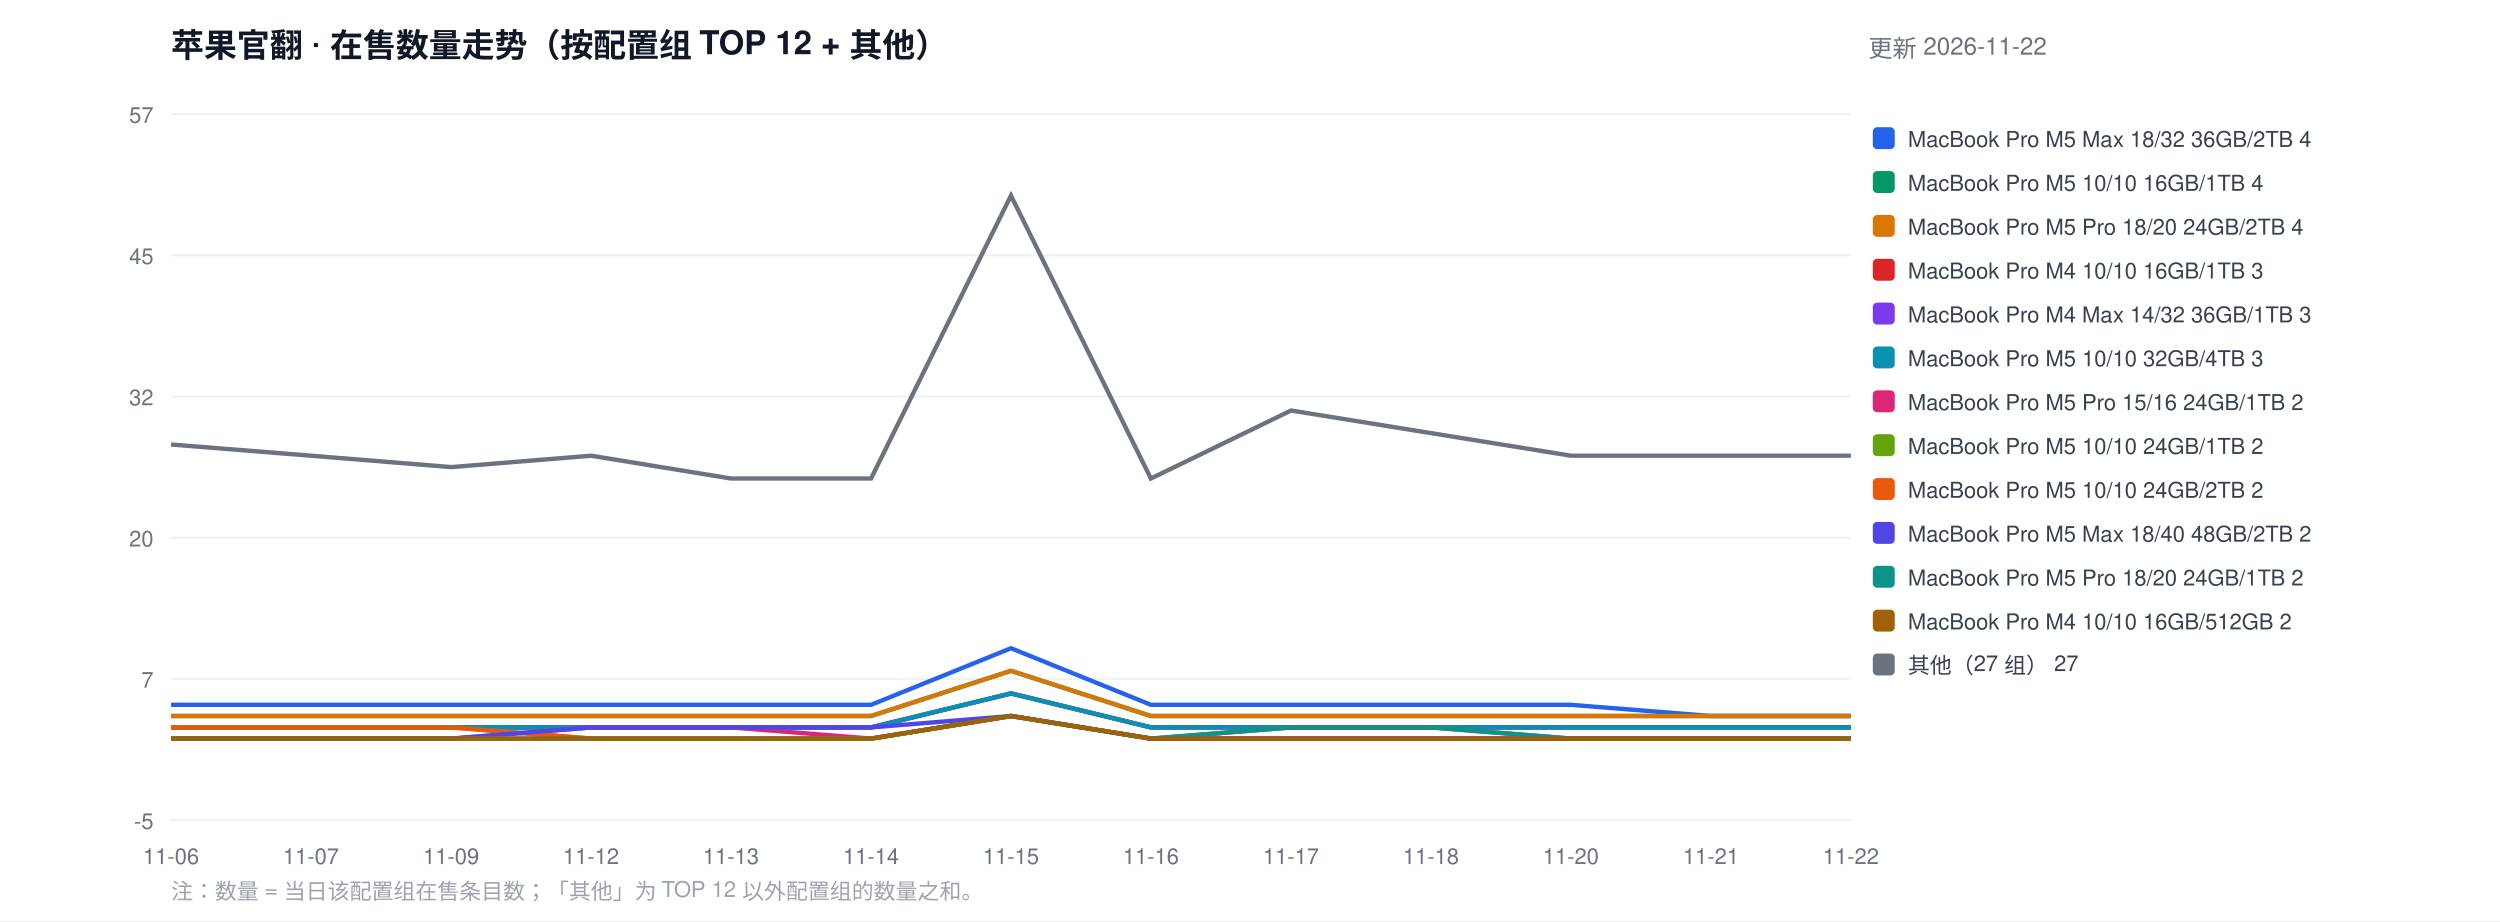
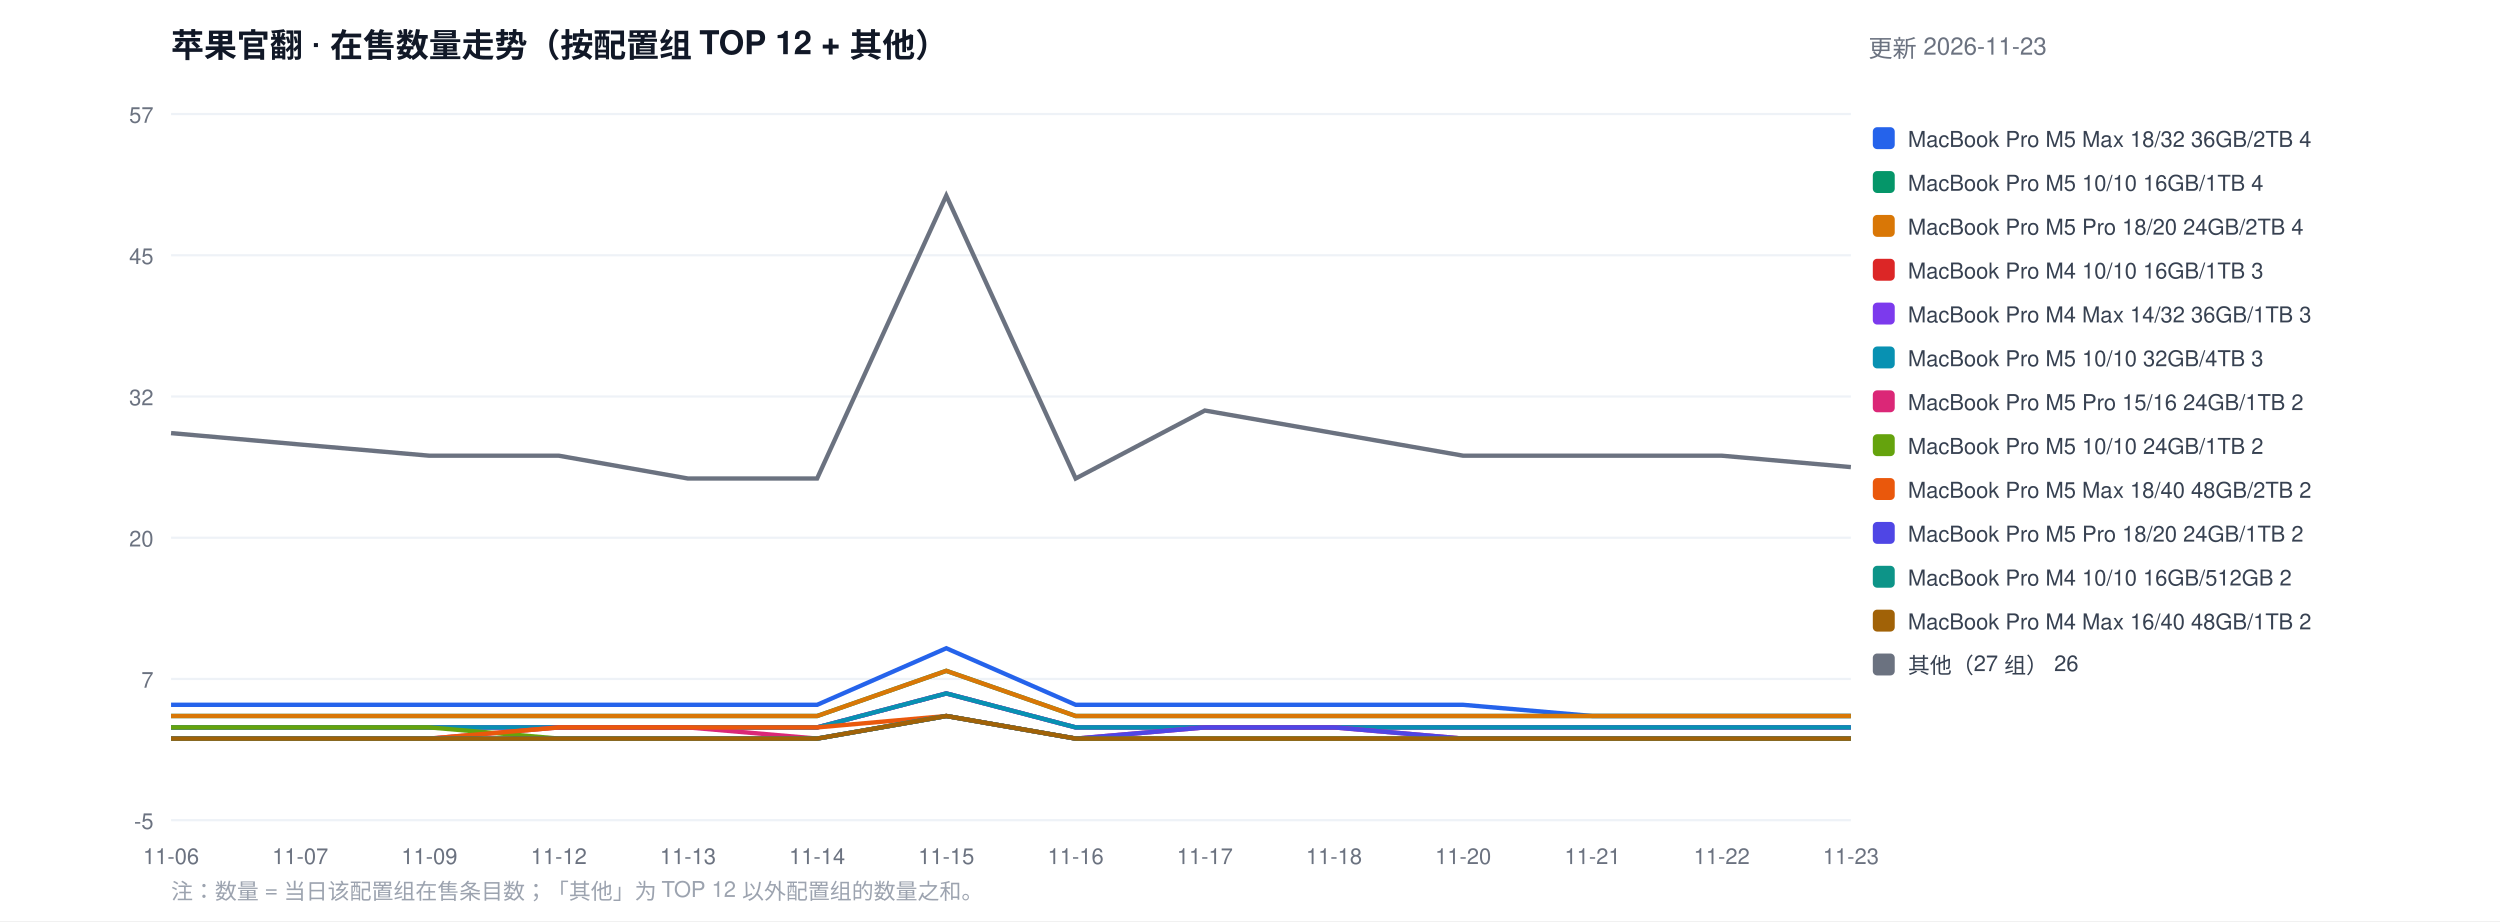
<svg xmlns="http://www.w3.org/2000/svg" width="1140" height="420" viewBox="0 0 1140 420" font-family="-apple-system,Segoe UI,Helvetica,Arial,sans-serif">
  <rect width="1140" height="420" fill="#ffffff" />
  <text x="78" y="26" font-size="15" font-weight="600" fill="#111827">苹果官翻 · 在售数量走势（按配置组 TOP 12 + 其他）</text>
-   <text x="852" y="26" font-size="11" fill="#6b7280">更新 2026-11-22</text>
+   <text x="852" y="26" font-size="11" fill="#6b7280">更新 2026-11-23</text>
  <line x1="78" y1="374.0" x2="844" y2="374.0" stroke="#eef2f7" />
  <text x="70" y="378.0" font-size="10" fill="#6b7280" text-anchor="end">-5</text>
  <line x1="78" y1="309.6" x2="844" y2="309.6" stroke="#eef2f7" />
  <text x="70" y="313.6" font-size="10" fill="#6b7280" text-anchor="end">7</text>
  <line x1="78" y1="245.2" x2="844" y2="245.2" stroke="#eef2f7" />
  <text x="70" y="249.2" font-size="10" fill="#6b7280" text-anchor="end">20</text>
  <line x1="78" y1="180.8" x2="844" y2="180.8" stroke="#eef2f7" />
  <text x="70" y="184.8" font-size="10" fill="#6b7280" text-anchor="end">32</text>
  <line x1="78" y1="116.4" x2="844" y2="116.4" stroke="#eef2f7" />
  <text x="70" y="120.4" font-size="10" fill="#6b7280" text-anchor="end">45</text>
  <line x1="78" y1="52.0" x2="844" y2="52.0" stroke="#eef2f7" />
  <text x="70" y="56.0" font-size="10" fill="#6b7280" text-anchor="end">57</text>
  <text x="78.0" y="394" font-size="10" fill="#6b7280" text-anchor="middle">11-06</text>
-   <text x="141.8" y="394" font-size="10" fill="#6b7280" text-anchor="middle">11-07</text>
-   <text x="205.7" y="394" font-size="10" fill="#6b7280" text-anchor="middle">11-09</text>
-   <text x="269.5" y="394" font-size="10" fill="#6b7280" text-anchor="middle">11-12</text>
-   <text x="333.3" y="394" font-size="10" fill="#6b7280" text-anchor="middle">11-13</text>
-   <text x="397.2" y="394" font-size="10" fill="#6b7280" text-anchor="middle">11-14</text>
-   <text x="461.0" y="394" font-size="10" fill="#6b7280" text-anchor="middle">11-15</text>
-   <text x="524.8" y="394" font-size="10" fill="#6b7280" text-anchor="middle">11-16</text>
-   <text x="588.7" y="394" font-size="10" fill="#6b7280" text-anchor="middle">11-17</text>
-   <text x="652.5" y="394" font-size="10" fill="#6b7280" text-anchor="middle">11-18</text>
-   <text x="716.3" y="394" font-size="10" fill="#6b7280" text-anchor="middle">11-20</text>
-   <text x="780.2" y="394" font-size="10" fill="#6b7280" text-anchor="middle">11-21</text>
-   <text x="844.0" y="394" font-size="10" fill="#6b7280" text-anchor="middle">11-22</text>
-   <polyline fill="none" stroke="#2563eb" stroke-width="2" points="78.0,321.4 141.8,321.4 205.7,321.4 269.5,321.4 333.3,321.4 397.2,321.4 461.0,295.6 524.8,321.4 588.7,321.4 652.5,321.4 716.3,321.4 780.2,326.5 844.0,326.5" />
-   <polyline fill="none" stroke="#059669" stroke-width="2" points="78.0,326.5 141.8,326.5 205.7,326.5 269.5,326.5 333.3,326.5 397.2,326.5 461.0,305.9 524.8,326.5 588.7,326.5 652.5,326.5 716.3,326.5 780.2,326.5 844.0,326.5" />
-   <polyline fill="none" stroke="#d97706" stroke-width="2" points="78.0,326.5 141.8,326.5 205.7,326.5 269.5,326.5 333.3,326.5 397.2,326.5 461.0,305.9 524.8,326.5 588.7,326.5 652.5,326.5 716.3,326.5 780.2,326.5 844.0,326.5" />
-   <polyline fill="none" stroke="#dc2626" stroke-width="2" points="78.0,331.7 141.8,331.7 205.7,331.7 269.5,331.7 333.3,331.7 397.2,331.7 461.0,316.2 524.8,331.7 588.7,331.7 652.5,331.7 716.3,331.7 780.2,331.7 844.0,331.7" />
-   <polyline fill="none" stroke="#7c3aed" stroke-width="2" points="78.0,331.7 141.8,331.7 205.7,331.7 269.5,331.7 333.3,331.7 397.2,331.7 461.0,316.2 524.8,331.7 588.7,331.7 652.5,331.7 716.3,331.7 780.2,331.7 844.0,331.7" />
-   <polyline fill="none" stroke="#0891b2" stroke-width="2" points="78.0,331.7 141.8,331.7 205.7,331.7 269.5,331.7 333.3,331.7 397.2,331.7 461.0,316.2 524.8,331.7 588.7,331.7 652.5,331.7 716.3,331.7 780.2,331.7 844.0,331.7" />
-   <polyline fill="none" stroke="#db2777" stroke-width="2" points="78.0,336.8 141.8,336.8 205.7,336.8 269.5,331.7 333.3,331.7 397.2,336.8 461.0,326.5 524.8,336.8 588.7,331.7 652.5,331.7 716.3,336.8 780.2,336.8 844.0,336.8" />
-   <polyline fill="none" stroke="#65a30d" stroke-width="2" points="78.0,331.7 141.8,331.7 205.7,331.7 269.5,336.8 333.3,336.8 397.2,336.8 461.0,326.5 524.8,336.8 588.7,336.8 652.5,336.8 716.3,336.8 780.2,336.8 844.0,336.8" />
-   <polyline fill="none" stroke="#ea580c" stroke-width="2" points="78.0,331.7 141.8,331.7 205.7,331.7 269.5,336.8 333.3,336.8 397.2,336.8 461.0,326.5 524.8,336.8 588.7,336.8 652.5,336.8 716.3,336.8 780.2,336.8 844.0,336.8" />
-   <polyline fill="none" stroke="#4f46e5" stroke-width="2" points="78.0,336.8 141.8,336.8 205.7,336.8 269.5,331.7 333.3,331.7 397.2,331.7 461.0,326.5 524.8,336.8 588.7,336.8 652.5,336.8 716.3,336.8 780.2,336.8 844.0,336.8" />
-   <polyline fill="none" stroke="#0d9488" stroke-width="2" points="78.0,336.8 141.8,336.8 205.7,336.8 269.5,336.8 333.3,336.8 397.2,336.8 461.0,326.5 524.8,336.8 588.7,331.7 652.5,331.7 716.3,336.8 780.2,336.8 844.0,336.8" />
-   <polyline fill="none" stroke="#a16207" stroke-width="2" points="78.0,336.8 141.8,336.8 205.7,336.8 269.5,336.8 333.3,336.8 397.2,336.8 461.0,326.5 524.8,336.8 588.7,336.8 652.5,336.8 716.3,336.8 780.2,336.8 844.0,336.8" />
-   <polyline fill="none" stroke="#6b7280" stroke-width="2" points="78.0,202.7 141.8,207.8 205.7,213.0 269.5,207.8 333.3,218.2 397.2,218.2 461.0,89.2 524.8,218.2 588.7,187.2 652.5,197.5 716.3,207.8 780.2,207.8 844.0,207.8" />
+   <text x="136.9" y="394" font-size="10" fill="#6b7280" text-anchor="middle">11-07</text>
+   <text x="195.8" y="394" font-size="10" fill="#6b7280" text-anchor="middle">11-09</text>
+   <text x="254.8" y="394" font-size="10" fill="#6b7280" text-anchor="middle">11-12</text>
+   <text x="313.7" y="394" font-size="10" fill="#6b7280" text-anchor="middle">11-13</text>
+   <text x="372.6" y="394" font-size="10" fill="#6b7280" text-anchor="middle">11-14</text>
+   <text x="431.5" y="394" font-size="10" fill="#6b7280" text-anchor="middle">11-15</text>
+   <text x="490.5" y="394" font-size="10" fill="#6b7280" text-anchor="middle">11-16</text>
+   <text x="549.4" y="394" font-size="10" fill="#6b7280" text-anchor="middle">11-17</text>
+   <text x="608.3" y="394" font-size="10" fill="#6b7280" text-anchor="middle">11-18</text>
+   <text x="667.2" y="394" font-size="10" fill="#6b7280" text-anchor="middle">11-20</text>
+   <text x="726.2" y="394" font-size="10" fill="#6b7280" text-anchor="middle">11-21</text>
+   <text x="785.1" y="394" font-size="10" fill="#6b7280" text-anchor="middle">11-22</text>
+   <text x="844.0" y="394" font-size="10" fill="#6b7280" text-anchor="middle">11-23</text>
+   <polyline fill="none" stroke="#2563eb" stroke-width="2" points="78.0,321.4 136.9,321.4 195.8,321.4 254.8,321.4 313.7,321.4 372.6,321.4 431.5,295.6 490.5,321.4 549.4,321.4 608.3,321.4 667.2,321.4 726.2,326.5 785.1,326.5 844.0,326.5" />
+   <polyline fill="none" stroke="#059669" stroke-width="2" points="78.0,326.5 136.9,326.5 195.8,326.5 254.8,326.5 313.7,326.5 372.6,326.5 431.5,305.9 490.5,326.5 549.4,326.5 608.3,326.5 667.2,326.5 726.2,326.5 785.1,326.5 844.0,326.5" />
+   <polyline fill="none" stroke="#d97706" stroke-width="2" points="78.0,326.5 136.9,326.5 195.8,326.5 254.8,326.5 313.7,326.5 372.6,326.5 431.5,305.9 490.5,326.5 549.4,326.5 608.3,326.5 667.2,326.5 726.2,326.5 785.1,326.5 844.0,326.5" />
+   <polyline fill="none" stroke="#dc2626" stroke-width="2" points="78.0,331.7 136.9,331.7 195.8,331.7 254.8,331.7 313.7,331.7 372.6,331.7 431.5,316.2 490.5,331.7 549.4,331.7 608.3,331.7 667.2,331.7 726.2,331.7 785.1,331.7 844.0,331.7" />
+   <polyline fill="none" stroke="#7c3aed" stroke-width="2" points="78.0,331.7 136.9,331.7 195.8,331.7 254.8,331.7 313.7,331.7 372.6,331.7 431.5,316.2 490.5,331.7 549.4,331.7 608.3,331.7 667.2,331.7 726.2,331.7 785.1,331.7 844.0,331.7" />
+   <polyline fill="none" stroke="#0891b2" stroke-width="2" points="78.0,331.7 136.9,331.7 195.8,331.7 254.8,331.7 313.7,331.7 372.6,331.7 431.5,316.2 490.5,331.7 549.4,331.7 608.3,331.7 667.2,331.7 726.2,331.7 785.1,331.7 844.0,331.7" />
+   <polyline fill="none" stroke="#db2777" stroke-width="2" points="78.0,336.8 136.9,336.8 195.8,336.8 254.8,331.7 313.7,331.7 372.6,336.8 431.5,326.5 490.5,336.8 549.4,331.7 608.3,331.7 667.2,336.8 726.2,336.8 785.1,336.8 844.0,336.8" />
+   <polyline fill="none" stroke="#65a30d" stroke-width="2" points="78.0,331.7 136.9,331.7 195.8,331.7 254.8,336.8 313.7,336.8 372.6,336.8 431.5,326.5 490.5,336.8 549.4,336.8 608.3,336.8 667.2,336.8 726.2,336.8 785.1,336.8 844.0,336.8" />
+   <polyline fill="none" stroke="#ea580c" stroke-width="2" points="78.0,336.8 136.9,336.8 195.8,336.8 254.8,331.7 313.7,331.7 372.6,331.7 431.5,326.5 490.5,336.8 549.4,336.8 608.3,336.8 667.2,336.8 726.2,336.8 785.1,336.8 844.0,336.8" />
+   <polyline fill="none" stroke="#4f46e5" stroke-width="2" points="78.0,336.8 136.9,336.8 195.8,336.8 254.8,336.8 313.7,336.8 372.6,336.8 431.5,326.5 490.5,336.8 549.4,331.7 608.3,331.7 667.2,336.8 726.2,336.8 785.1,336.8 844.0,336.8" />
+   <polyline fill="none" stroke="#0d9488" stroke-width="2" points="78.0,336.8 136.9,336.8 195.8,336.8 254.8,336.8 313.7,336.8 372.6,336.8 431.5,326.5 490.5,336.8 549.4,336.8 608.3,336.8 667.2,336.8 726.2,336.8 785.1,336.8 844.0,336.8" />
+   <polyline fill="none" stroke="#a16207" stroke-width="2" points="78.0,336.8 136.9,336.8 195.8,336.8 254.8,336.8 313.7,336.8 372.6,336.8 431.5,326.5 490.5,336.8 549.4,336.8 608.3,336.8 667.2,336.8 726.2,336.8 785.1,336.8 844.0,336.8" />
+   <polyline fill="none" stroke="#6b7280" stroke-width="2" points="78.0,197.5 136.9,202.7 195.8,207.8 254.8,207.8 313.7,218.2 372.6,218.2 431.5,89.2 490.5,218.2 549.4,187.2 608.3,197.5 667.2,207.8 726.2,207.8 785.1,207.8 844.0,213.0" />
  <rect x="854" y="58" width="10" height="10" rx="2" fill="#2563eb" />
  <text x="870" y="67" font-size="10" fill="#374151">MacBook Pro M5 Max 18/32 36GB/2TB 4</text>
  <rect x="854" y="78" width="10" height="10" rx="2" fill="#059669" />
  <text x="870" y="87" font-size="10" fill="#374151">MacBook Pro M5 10/10 16GB/1TB 4</text>
  <rect x="854" y="98" width="10" height="10" rx="2" fill="#d97706" />
  <text x="870" y="107" font-size="10" fill="#374151">MacBook Pro M5 Pro 18/20 24GB/2TB 4</text>
  <rect x="854" y="118" width="10" height="10" rx="2" fill="#dc2626" />
  <text x="870" y="127" font-size="10" fill="#374151">MacBook Pro M4 10/10 16GB/1TB 3</text>
  <rect x="854" y="138" width="10" height="10" rx="2" fill="#7c3aed" />
  <text x="870" y="147" font-size="10" fill="#374151">MacBook Pro M4 Max 14/32 36GB/1TB 3</text>
  <rect x="854" y="158" width="10" height="10" rx="2" fill="#0891b2" />
  <text x="870" y="167" font-size="10" fill="#374151">MacBook Pro M5 10/10 32GB/4TB 3</text>
  <rect x="854" y="178" width="10" height="10" rx="2" fill="#db2777" />
  <text x="870" y="187" font-size="10" fill="#374151">MacBook Pro M5 Pro 15/16 24GB/1TB 2</text>
  <rect x="854" y="198" width="10" height="10" rx="2" fill="#65a30d" />
  <text x="870" y="207" font-size="10" fill="#374151">MacBook Pro M5 10/10 24GB/1TB 2</text>
  <rect x="854" y="218" width="10" height="10" rx="2" fill="#ea580c" />
-   <text x="870" y="227" font-size="10" fill="#374151">MacBook Pro M5 10/10 24GB/2TB 2</text>
+   <text x="870" y="227" font-size="10" fill="#374151">MacBook Pro M5 Max 18/40 48GB/2TB 2</text>
  <rect x="854" y="238" width="10" height="10" rx="2" fill="#4f46e5" />
-   <text x="870" y="247" font-size="10" fill="#374151">MacBook Pro M5 Max 18/40 48GB/2TB 2</text>
+   <text x="870" y="247" font-size="10" fill="#374151">MacBook Pro M5 Pro 18/20 24GB/1TB 2</text>
  <rect x="854" y="258" width="10" height="10" rx="2" fill="#0d9488" />
-   <text x="870" y="267" font-size="10" fill="#374151">MacBook Pro M5 Pro 18/20 24GB/1TB 2</text>
+   <text x="870" y="267" font-size="10" fill="#374151">MacBook Pro M4 10/10 16GB/512GB 2</text>
  <rect x="854" y="278" width="10" height="10" rx="2" fill="#a16207" />
-   <text x="870" y="287" font-size="10" fill="#374151">MacBook Pro M4 10/10 16GB/512GB 2</text>
+   <text x="870" y="287" font-size="10" fill="#374151">MacBook Pro M4 Max 16/40 48GB/1TB 2</text>
  <rect x="854" y="298" width="10" height="10" rx="2" fill="#6b7280" />
-   <text x="870" y="307" font-size="10" fill="#374151">其他（27 组） 27</text>
+   <text x="870" y="307" font-size="10" fill="#374151">其他（27 组） 26</text>
  <text x="78" y="410" font-size="10" fill="#9ca3af">注：数量 = 当日该配置组在售条目数；「其他」为 TOP 12 以外配置组的数量之和。</text>
</svg>
